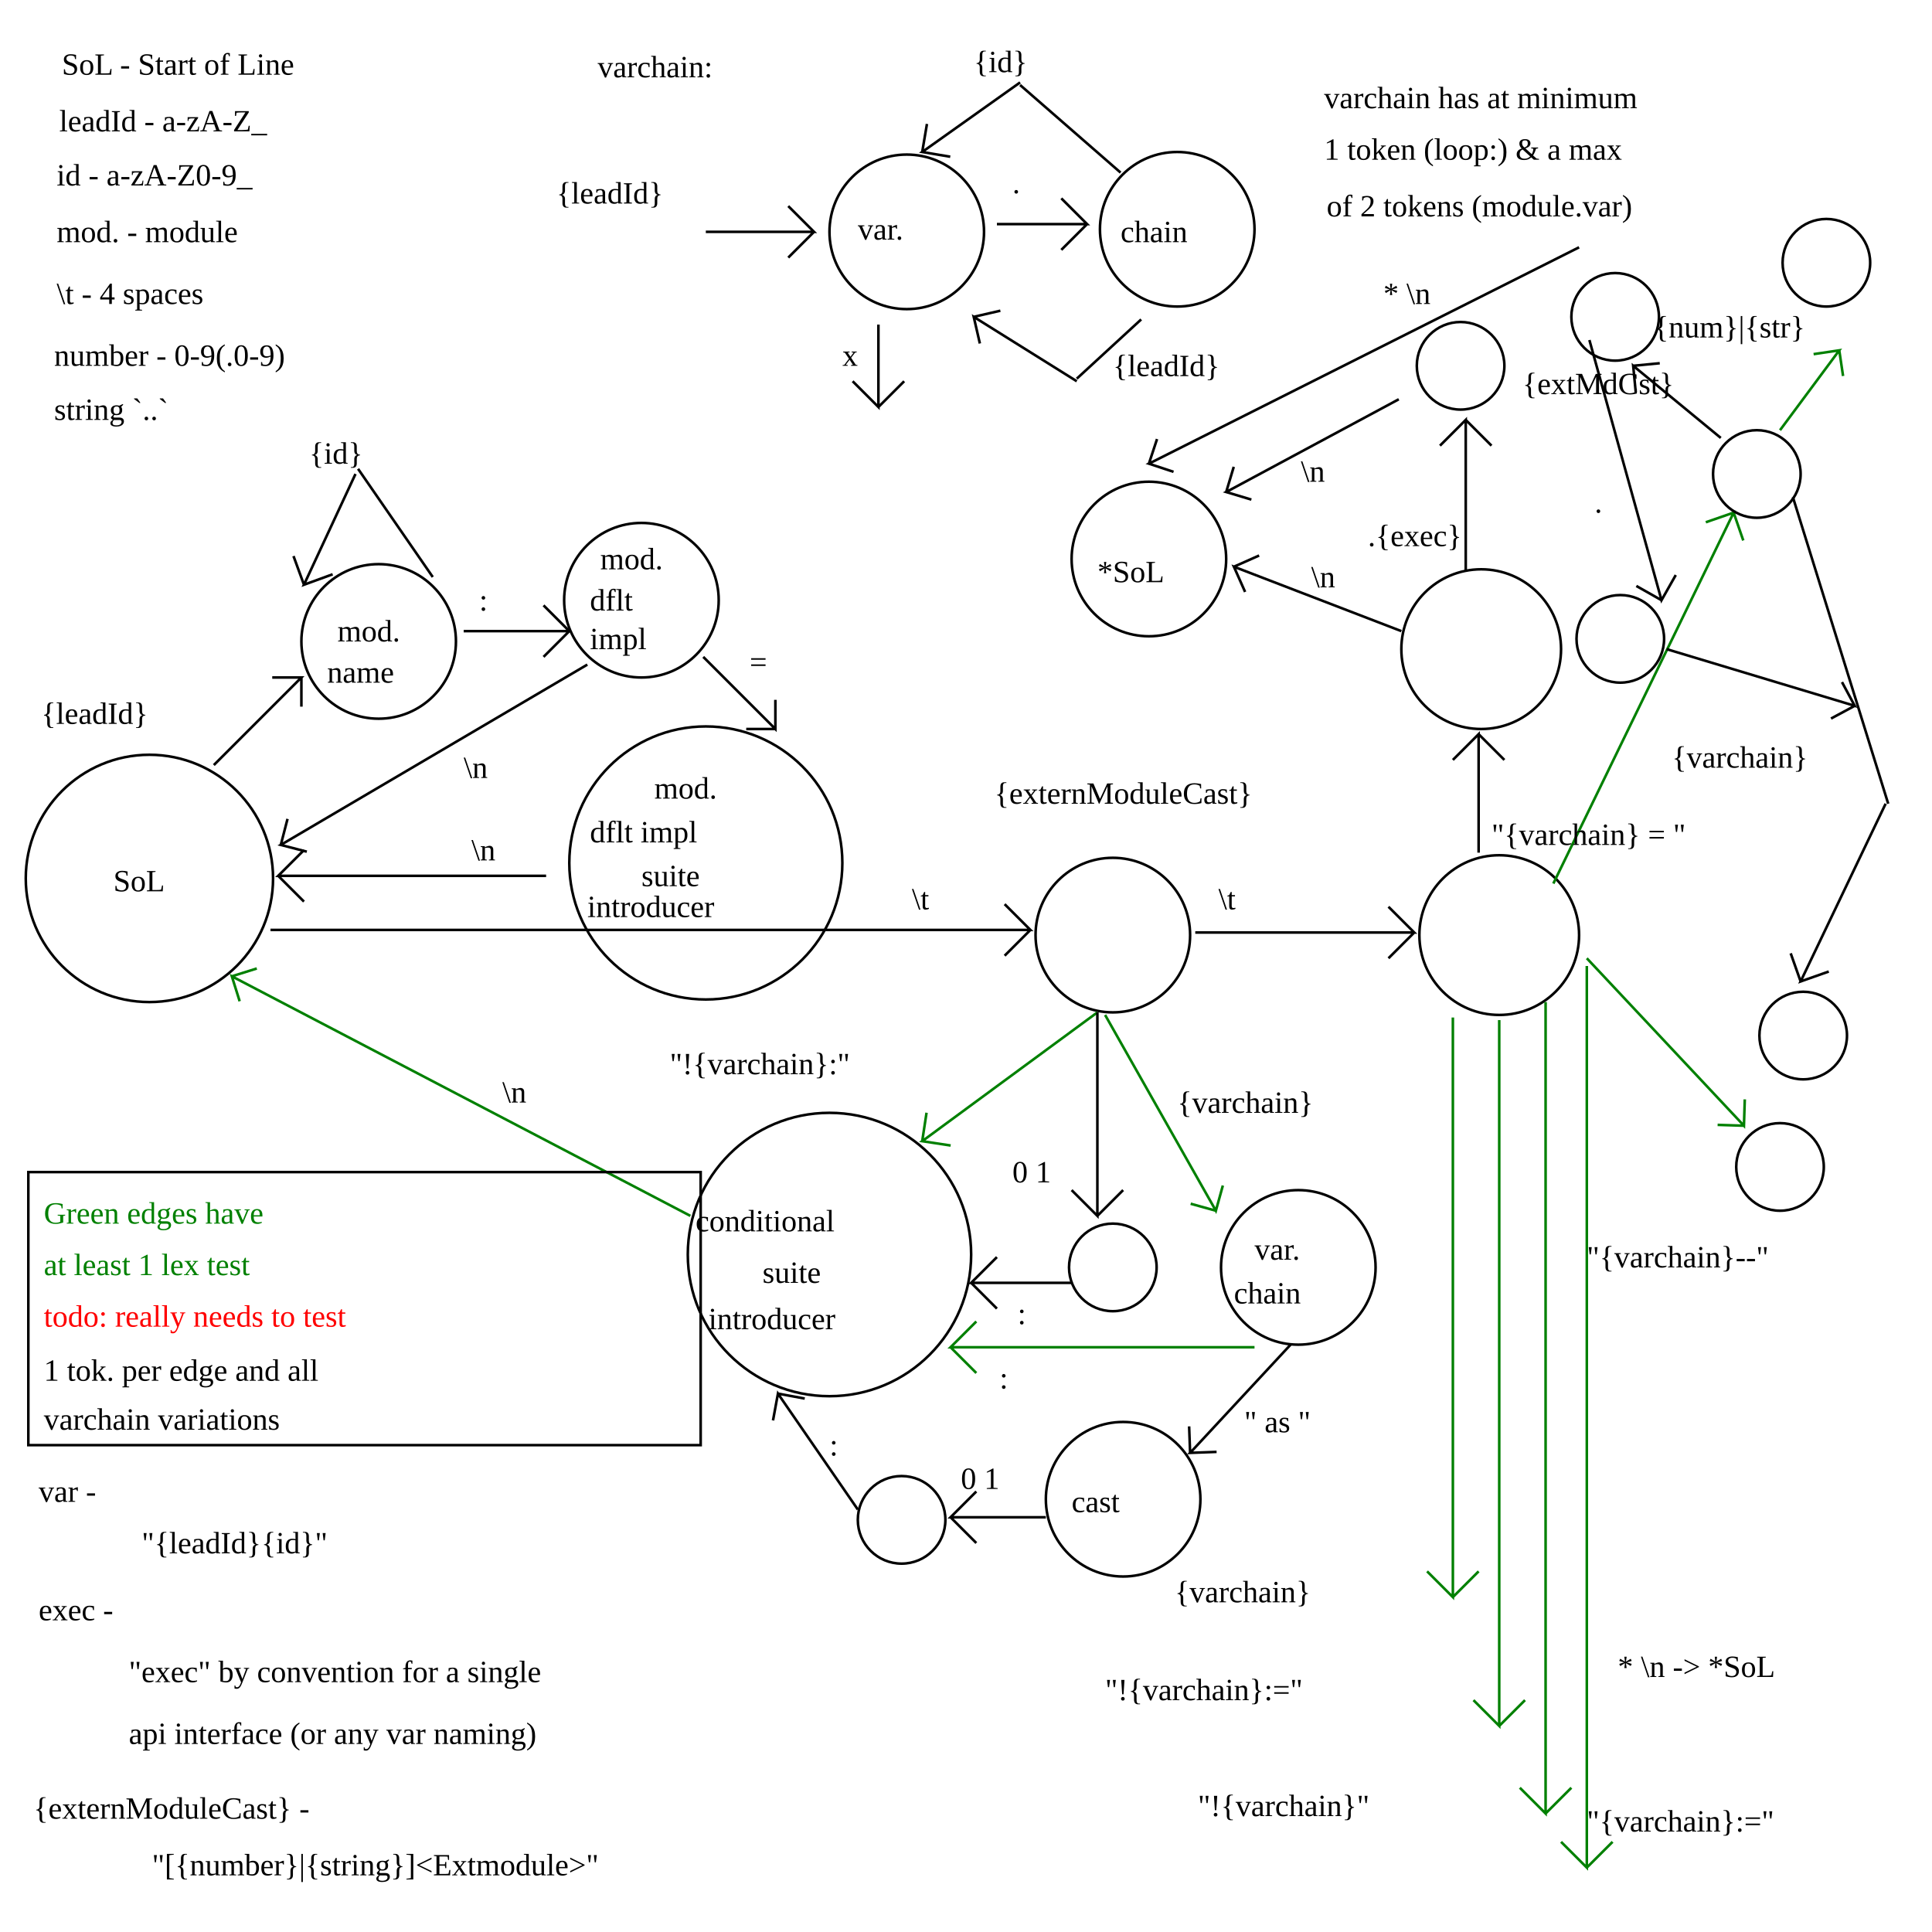
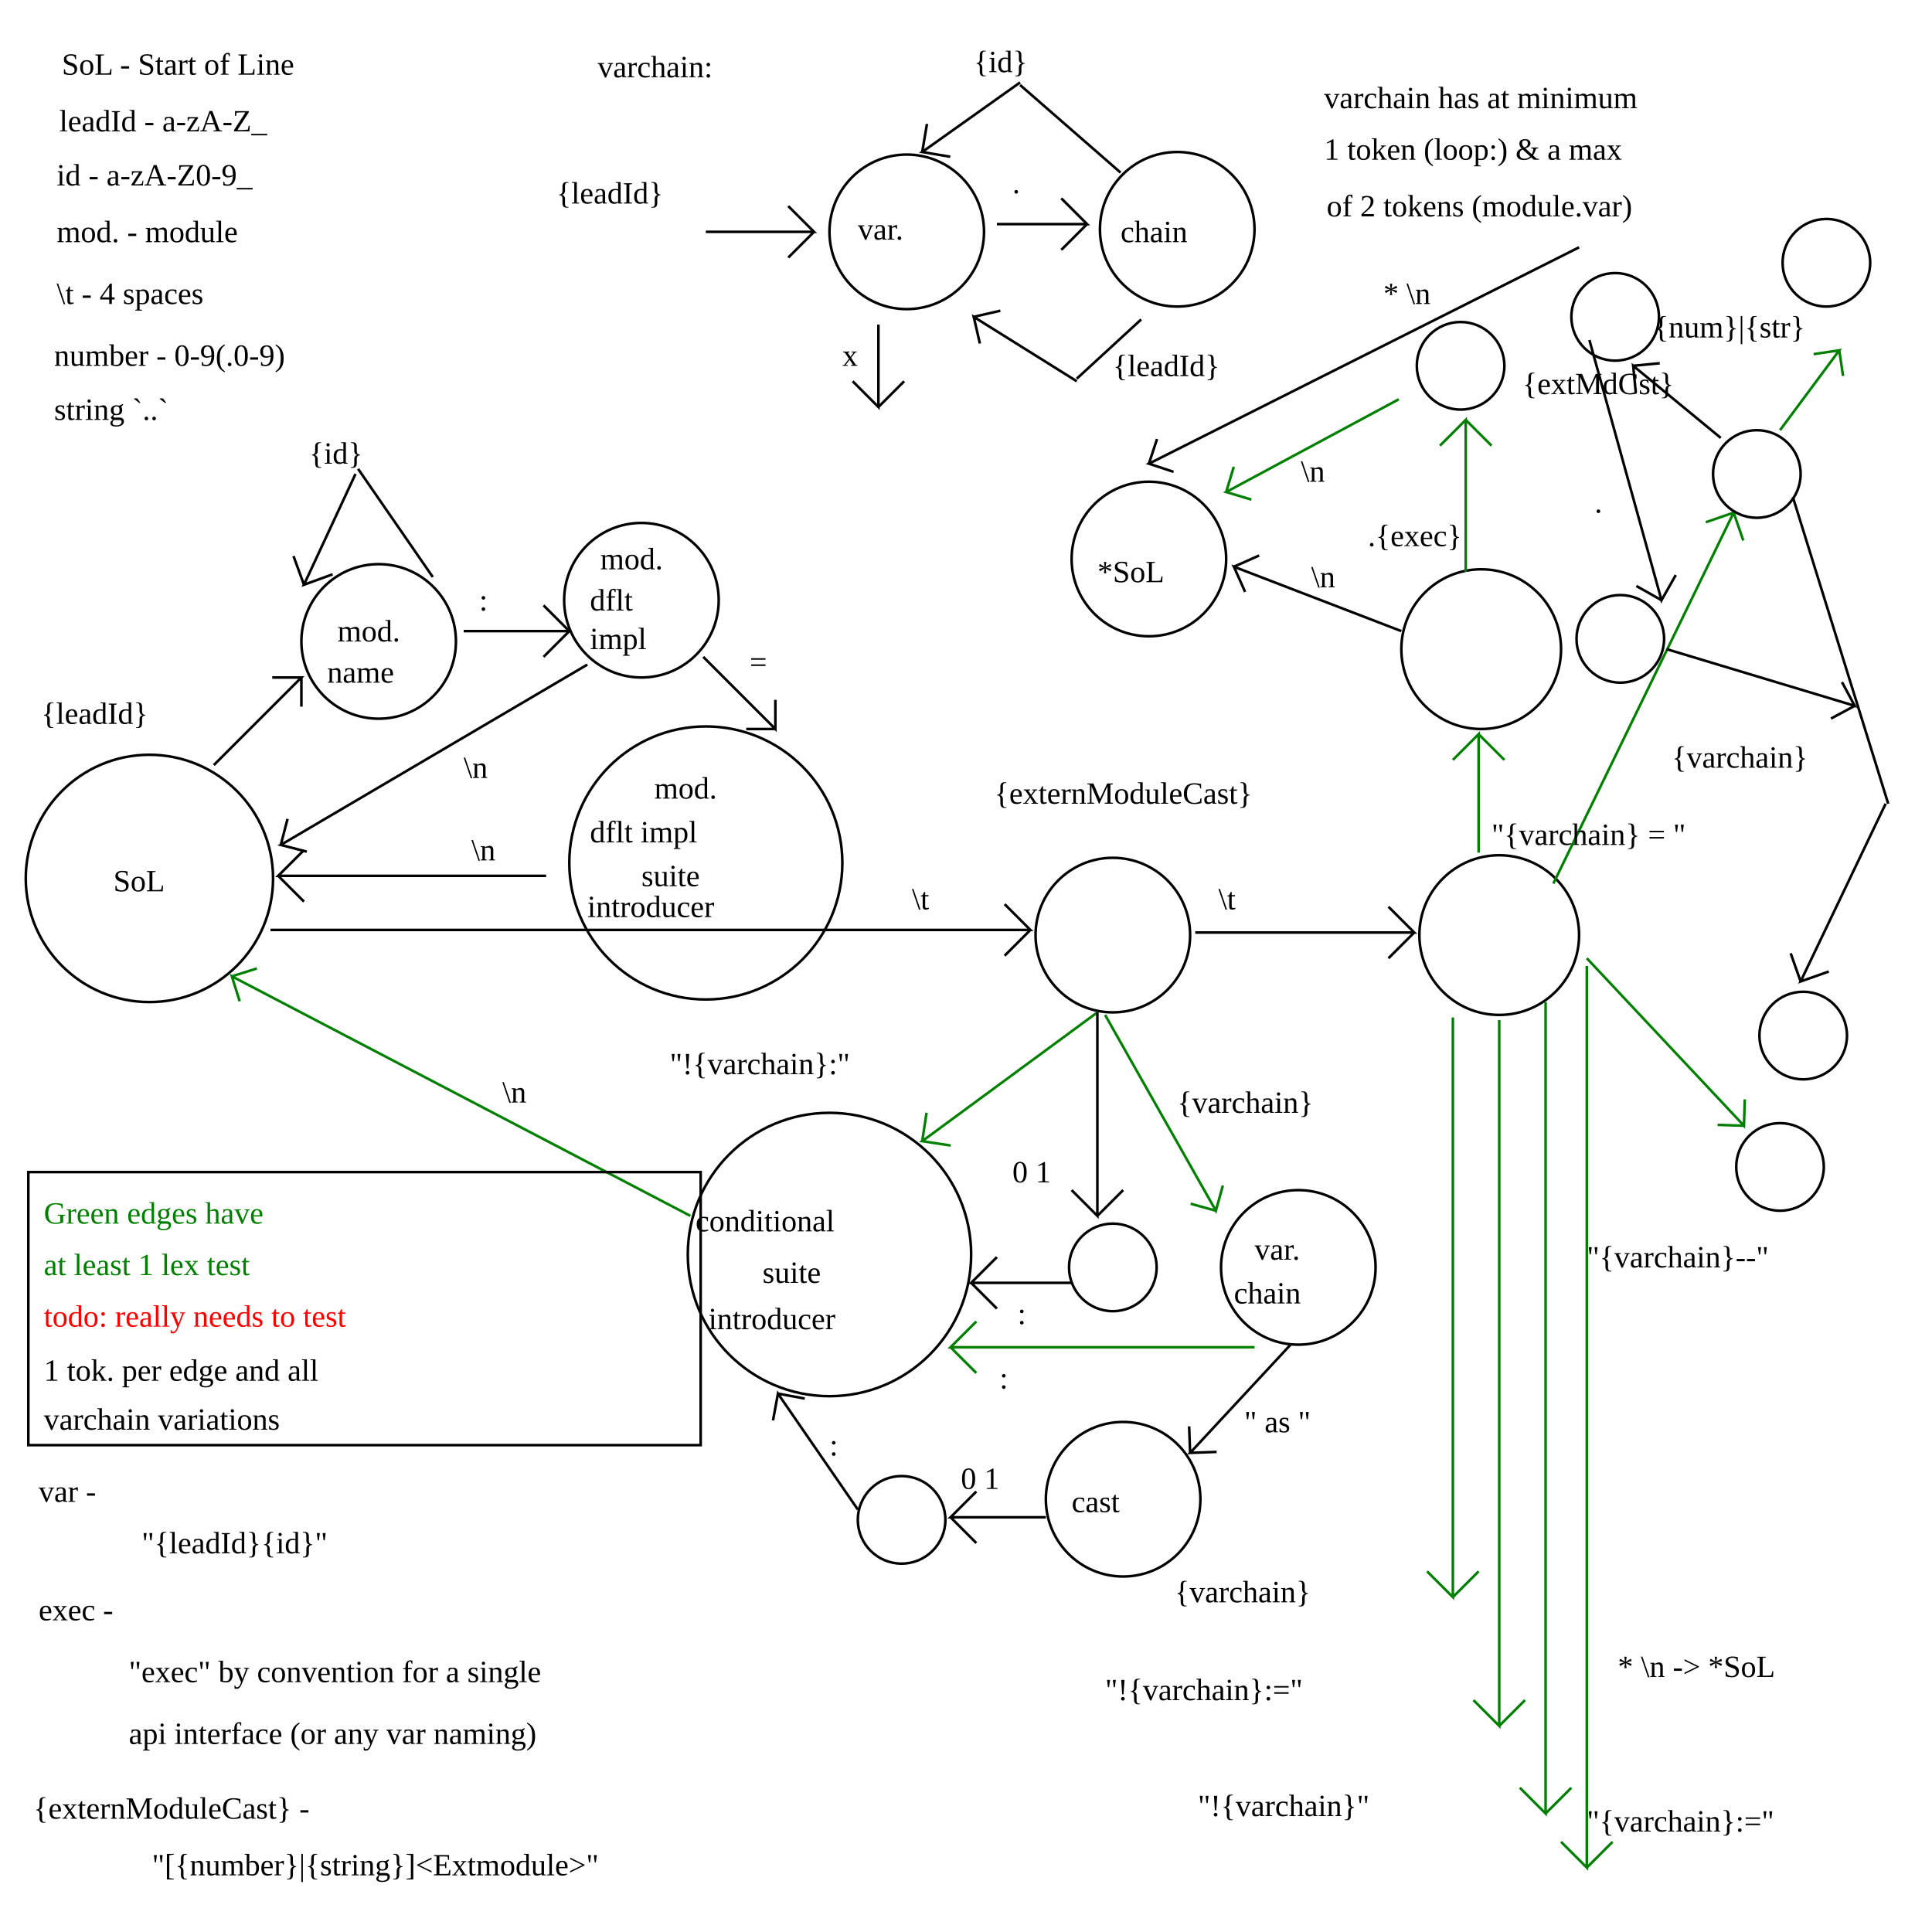
<svg xmlns="http://www.w3.org/2000/svg" version="1.1" width="750" height="750" viewBox="0,0,750,750">
  <circle cx="58" cy="341" r="48" fill="transparent" stroke="black" stroke-width="1" id="circle1" />
  <text x="44" y="346" fill="black" id="text1">SoL</text>
  <text x="24" y="29" fill="black" id="text2">SoL - Start of Line</text>
  <text x="333" y="93" fill="black" id="text3">var.</text>
  <circle cx="352" cy="90" r="30" fill="transparent" stroke="black" stroke-width="1" id="circle2" />
  <text x="232" y="30" fill="black" id="text4">varchain:</text>
  <polyline points="387 87 422 87 412 77 422 87 412 97" stroke="black" fill="transparent" stroke-width="1" id="polyline1" />
  <text x="435" y="94" fill="black" id="text5">chain</text>
  <circle cx="457" cy="89" r="30" fill="transparent" stroke="black" stroke-width="1" id="circle3" />
  <text x="393" y="75" fill="black" id="text6">.</text>
  <line x1="418" y1="147" x2="443" y2="124" stroke="black" stroke-width="1" id="line1" />
  <polyline points="418 148 378 123 380.386 133.341 378 123 388.341 120.614" stroke="black" fill="transparent" stroke-width="1" id="polyline2" />
  <text x="432" y="146" fill="black" id="text7">{leadId}</text>
  <line x1="396" y1="33" x2="435" y2="67" stroke="black" stroke-width="1" id="line2" />
  <polyline points="396 32 358 59 368.886 60.842 358 59 359.842 48.114" stroke="black" fill="transparent" stroke-width="1" id="polyline3" />
  <text x="378" y="28" fill="black" id="text8">{id}</text>
  <text x="23" y="51" fill="black" id="text9">leadId - a-zA-Z_</text>
  <text x="22" y="72" fill="black" id="text10">id - a-zA-Z0-9_</text>
  <polyline points="274 90 316 90 306 80 316 90 306 100" stroke="black" fill="transparent" stroke-width="1" id="polyline4" />
  <text x="216" y="79" fill="black" id="text11">{leadId}</text>
  <polyline points="341 126 341 158 331 148 341 158 351 148" stroke="black" fill="transparent" stroke-width="1" id="polyline5" />
  <text x="327" y="142" fill="black" id="text12">x</text>
  <polyline points="83 297 117 263 105.686 263 117 263 117 274.314" stroke="black" fill="transparent" stroke-width="1" id="polyline6" />
  <text x="16" y="281" fill="black" id="text13">{leadId}</text>
  <text x="131" y="249" fill="black" id="text14">mod.</text>
  <circle cx="147" cy="249" r="30" fill="transparent" stroke="black" stroke-width="1" id="circle4" />
  <text x="22" y="94" fill="black" id="text15">mod. - module</text>
  <text x="127" y="265" fill="black" id="text16">name</text>
  <line x1="139" y1="182" x2="168" y2="224" stroke="black" stroke-width="1" id="line3" />
  <text x="120" y="180" fill="black" id="text17">{id}</text>
  <polyline points="138 184 118 227 129.137 222.934 118 227 113.934 215.863" stroke="black" fill="transparent" stroke-width="1" id="polyline7" />
  <polyline points="180 245 221 245 211 235 221 245 211 255" stroke="black" fill="transparent" stroke-width="1" id="polyline8" />
  <text x="186" y="237" fill="black" id="text18">:</text>
  <circle cx="274" cy="335" r="53" fill="transparent" stroke="black" stroke-width="1" id="circle5" />
  <text x="229" y="327" fill="black" id="text19">dflt impl</text>
  <text x="254" y="310" fill="black" id="text20">mod.</text>
  <text x="249" y="344" fill="black" id="text21">suite</text>
  <text x="228" y="356" fill="black" id="text22">introducer</text>
  <text x="229" y="237" fill="black" id="text24">dflt</text>
  <text x="233" y="221" fill="black" id="text23">mod.</text>
  <circle cx="249" cy="233" r="30" fill="transparent" stroke="black" stroke-width="1" id="circle6" />
  <text x="229" y="252" fill="black" id="text25">impl</text>
  <polyline points="273 255 301 283 301 271.686 301 283 289.686 283" stroke="black" fill="transparent" stroke-width="1" id="polyline9" />
  <text x="291" y="261" fill="black" id="text26">=</text>
  <polyline points="228 258 109 328 119.107 330.62 109 328 111.62 317.893" stroke="black" fill="transparent" stroke-width="1" id="polyline10" />
  <text x="180" y="302" fill="black" id="text27">\n</text>
  <polyline points="212 340 108 340 118 330 108 340 118 350" stroke="black" fill="transparent" stroke-width="1" id="polyline11" />
  <text x="183" y="334" fill="black" id="text28">\n</text>
  <polyline points="105 361 400 361 390 351 400 361 390 371" stroke="black" fill="transparent" stroke-width="1" id="polyline12" />
  <text x="22" y="118" fill="black" id="text29">\t - 4 spaces</text>
  <text x="354" y="353" fill="black" id="text30">\t</text>
  <circle cx="432" cy="363" r="30" fill="transparent" stroke="black" stroke-width="1" id="circle7" />
  <polyline points="464 362 549 362 539 352 549 362 539 372" stroke="black" fill="transparent" stroke-width="1" id="polyline13" />
  <text x="473" y="353" fill="black" id="text31">\t</text>
  <circle cx="582" cy="363" r="31" fill="transparent" stroke="black" stroke-width="1" id="circle8" />
  <polyline points="426 393 358 443 369.043 444.685 358 443 359.685 431.957" stroke="green" fill="transparent" stroke-width="1" id="polyline14" />
  <polyline points="426 393 426 472 416 462 426 472 436 462" stroke="black" fill="transparent" stroke-width="1" id="polyline15" />
  <polyline points="429 394 472 470 474.713 460.216 472 470 462.216 467.287" stroke="green" fill="transparent" stroke-width="1" id="polyline16" />
  <circle cx="432" cy="492" r="17" fill="transparent" stroke="black" stroke-width="1" id="circle9" />
  <text x="393" y="459" fill="black" id="text35">0 1</text>
  <circle cx="322" cy="487" r="55" fill="transparent" stroke="black" stroke-width="1" id="circle10" />
  <text x="270" y="478" fill="black" id="text36">conditional</text>
  <text x="296" y="498" fill="black" id="text37">suite</text>
  <text x="275" y="516" fill="black" id="text38">introducer</text>
  <polyline points="268 472 90 379 93.039 388.689 90 379 99.689 375.961" stroke="green" fill="transparent" stroke-width="1" id="polyline17" />
  <polyline points="416 498 377 498 387 488 377 498 387 508" stroke="black" fill="transparent" stroke-width="1" id="polyline18" />
  <text x="395" y="514" fill="black" id="text39">:</text>
  <text x="260" y="417" fill="black" id="text40">"!{varchain}:"</text>
  <circle cx="504" cy="492" r="30" fill="transparent" stroke="black" stroke-width="1" id="circle11" />
  <text x="457" y="432" fill="black" id="text41">{varchain}</text>
  <text x="487" y="489" fill="black" id="text42">var.</text>
  <text x="479" y="506" fill="black" id="text43">chain</text>
  <circle cx="436" cy="582" r="30" fill="transparent" stroke="black" stroke-width="1" />
  <text x="416" y="587" fill="black" id="text44">cast</text>
  <polyline points="501 522 462 564 472.28 563.619 462 564 461.619 553.72" stroke="black" fill="transparent" stroke-width="1" id="polyline19" />
  <text x="483" y="556" fill="black" id="text45">" as "</text>
  <circle cx="350" cy="590" r="17" fill="transparent" stroke="black" stroke-width="1" />
  <polyline points="406 589 369 589 379 579 369 589 379 599" stroke="black" fill="transparent" stroke-width="1" id="polyline20" />
  <text x="373" y="578" fill="black" id="text46">0 1</text>
  <polyline points="333 586 302 541 300.084 551.401 302 541 312.401 542.916" stroke="black" fill="transparent" stroke-width="1" id="polyline21" />
  <text x="322" y="565" fill="black" id="text47">:</text>
  <text x="195" y="428" fill="black" id="text48">\n</text>
  <polyline points="487 523 369 523 379 513 369 523 379 533" stroke="green" fill="transparent" stroke-width="1" id="polyline22" />
  <text x="388" y="539" fill="black" id="text49">:</text>
  <text x="514" y="42" fill="black" id="text50">varchain has at minimum</text>
  <text x="514" y="62" fill="black" id="text51">1 token (loop:) &amp; a max</text>
  <text x="515" y="84" fill="black" id="text52">of 2 tokens (module.var)</text>
  <polyline points="582 396 582 670 572 660 582 670 592 660" stroke="green" fill="transparent" stroke-width="1" id="polyline23" />
  <text x="429" y="660" fill="black" id="text53">"!{varchain}:="</text>
  <polyline points="600 389 600 704 590 694 600 704 610 694" stroke="green" fill="transparent" stroke-width="1" id="polyline24" />
  <text x="465" y="705" fill="black" id="text54">"!{varchain}"</text>
  <polyline points="616 375 616 725 606 715 616 725 626 715" stroke="green" fill="transparent" stroke-width="1" id="polyline25" />
  <text x="616" y="711" fill="black" id="text55">"{varchain}:="</text>
  <polyline points="564 395 564 620 554 610 564 620 574 610" stroke="green" fill="transparent" stroke-width="1" id="polyline26" />
  <text x="456" y="622" fill="black" id="text56">{varchain}</text>
-   <polyline points="574 331 574 285 564 295 574 285 584 295" stroke="black" fill="transparent" stroke-width="1" id="polyline27" />
+   <polyline points="574 331 574 285 564 295 574 285 584 295" stroke="green" fill="transparent" stroke-width="1" id="polyline27" />
  <text x="21" y="142" fill="black" id="text58">number - 0-9(.0-9)</text>
  <text x="21" y="163" fill="black" id="text59">string `..`</text>
  <circle cx="575" cy="252" r="31" fill="transparent" stroke="black" stroke-width="1" id="circle12" />
  <polyline points="544 245 479 220 483.351 229.791 479 220 488.791 215.649" stroke="black" fill="transparent" stroke-width="1" id="polyline28" />
  <text x="509" y="228" fill="black" id="text60">\n</text>
  <circle cx="446" cy="217" r="30" fill="transparent" stroke="black" stroke-width="1" id="circle13" />
  <text x="426" y="226" fill="black" id="text61">*SoL</text>
-   <polyline points="569 222 569 163 559 173 569 163 579 173" stroke="black" fill="transparent" stroke-width="1" id="polyline29" />
+   <polyline points="569 222 569 163 559 173 569 163 579 173" stroke="green" fill="transparent" stroke-width="1" id="polyline29" />
  <text x="531" y="212" fill="black" id="text62">.{exec}</text>
  <text x="15" y="629" fill="black" id="text63">exec -</text>
  <text x="50" y="677" fill="black" id="text64">api interface (or any var naming)</text>
  <text x="50" y="653" fill="black" id="text65">"exec" by convention for a single</text>
  <circle cx="567" cy="142" r="17" fill="transparent" stroke="black" stroke-width="1" id="circle14" />
-   <polyline points="543 155 476 191 485.783 193.945 476 191 478.945 181.217" stroke="black" fill="transparent" stroke-width="1" id="polyline30" />
+   <polyline points="543 155 476 191 485.783 193.945 476 191 478.945 181.217" stroke="green" fill="transparent" stroke-width="1" id="polyline30" />
  <text x="505" y="187" fill="black" id="text66">\n</text>
  <text x="628" y="651" fill="black" id="text67">* \n -&gt; *SoL</text>
  <polyline points="603 343 673 199 662.191 202.738 673 199 676.738 209.809" stroke="green" fill="transparent" stroke-width="1" id="polyline31" />
  <text x="579" y="328" fill="black" id="text68">"{varchain} = "</text>
  <circle cx="682" cy="184" r="17" fill="transparent" stroke="black" stroke-width="1" id="circle15" />
  <circle cx="709" cy="102" r="17" fill="transparent" stroke="black" stroke-width="1" id="circle16" />
  <circle cx="627" cy="123" r="17" fill="transparent" stroke="black" stroke-width="1" id="circle19" />
  <polyline points="668 170 634 142 634.998 152.315 634 142 644.315 141.002" stroke="black" fill="transparent" stroke-width="1" id="polyline32" />
  <polyline points="691 167 714 136 704.039 137.476 714 136 715.476 145.961" stroke="green" fill="transparent" stroke-width="1" id="polyline33" />
  <text x="13" y="706" fill="black" id="text69">{externModuleCast} -</text>
  <text x="59" y="728" fill="black" id="text70">"[{number}|{string}]&lt;Extmodule&gt;"</text>
  <text x="386" y="312" fill="black" id="text71">{externModuleCast}</text>
  <text x="591" y="153" fill="black" id="text72">{extMdCst}</text>
  <polyline points="613 96 446 180 455.565 183.163 446 180 449.163 170.435" stroke="black" fill="transparent" stroke-width="1" id="polyline34" />
  <text x="537" y="118" fill="black" id="text73">* \n</text>
  <text x="642" y="131" fill="black" id="text74">{num}|{str}</text>
  <polyline points="732 312 699 381 709.928 377.143 699 381 695.143 370.072" stroke="black" fill="transparent" stroke-width="1" id="polyline35" />
  <circle cx="700" cy="402" r="17" fill="transparent" stroke="black" stroke-width="1" id="circle17" />
  <text x="649" y="298" fill="black" id="text75">{varchain}</text>
  <polyline points="616 372 677 437 677.325 426.776 677 437 666.776 436.675" stroke="green" fill="transparent" stroke-width="1" id="polyline36" />
  <text x="616" y="492" fill="black" id="text76">"{varchain}--"</text>
  <text x="15" y="583" fill="black" id="text77">var -</text>
  <text x="55" y="603" fill="black" id="text78">"{leadId}{id}"</text>
  <circle cx="691" cy="453" r="17" fill="transparent" stroke="black" stroke-width="1" id="circle18" />
  <line x1="696" y1="193" x2="733" y2="312" stroke="black" stroke-width="1" id="line4" />
  <circle cx="629" cy="248" r="17" fill="transparent" stroke="black" stroke-width="1" id="circle20" />
  <polyline points="617 132 645 233 650.531 223.227 645 233 635.227 227.469" stroke="black" fill="transparent" stroke-width="1" id="polyline37" />
  <polyline points="647 252 720 274 715.06 264.798 720 274 710.798 278.94" stroke="black" fill="transparent" stroke-width="1" id="polyline38" />
  <text x="619" y="199" fill="black" id="text79">.</text>
  <text x="17" y="475" fill="green" id="text80">Green edges have</text>
  <text x="17" y="495" fill="green" id="text81">at least 1 lex test</text>
  <text x="17" y="515" fill="red" id="text82">todo: really needs to test</text>
  <text x="17" y="536" fill="black" id="text83">1 tok. per edge and all</text>
  <text x="17" y="555" fill="black" id="text84">varchain variations</text>
  <rect rx="0" ry="0" x="11" y="455" width="261" height="106" stroke="black" fill="transparent" stroke-width="1" id="rect1" />
</svg>
